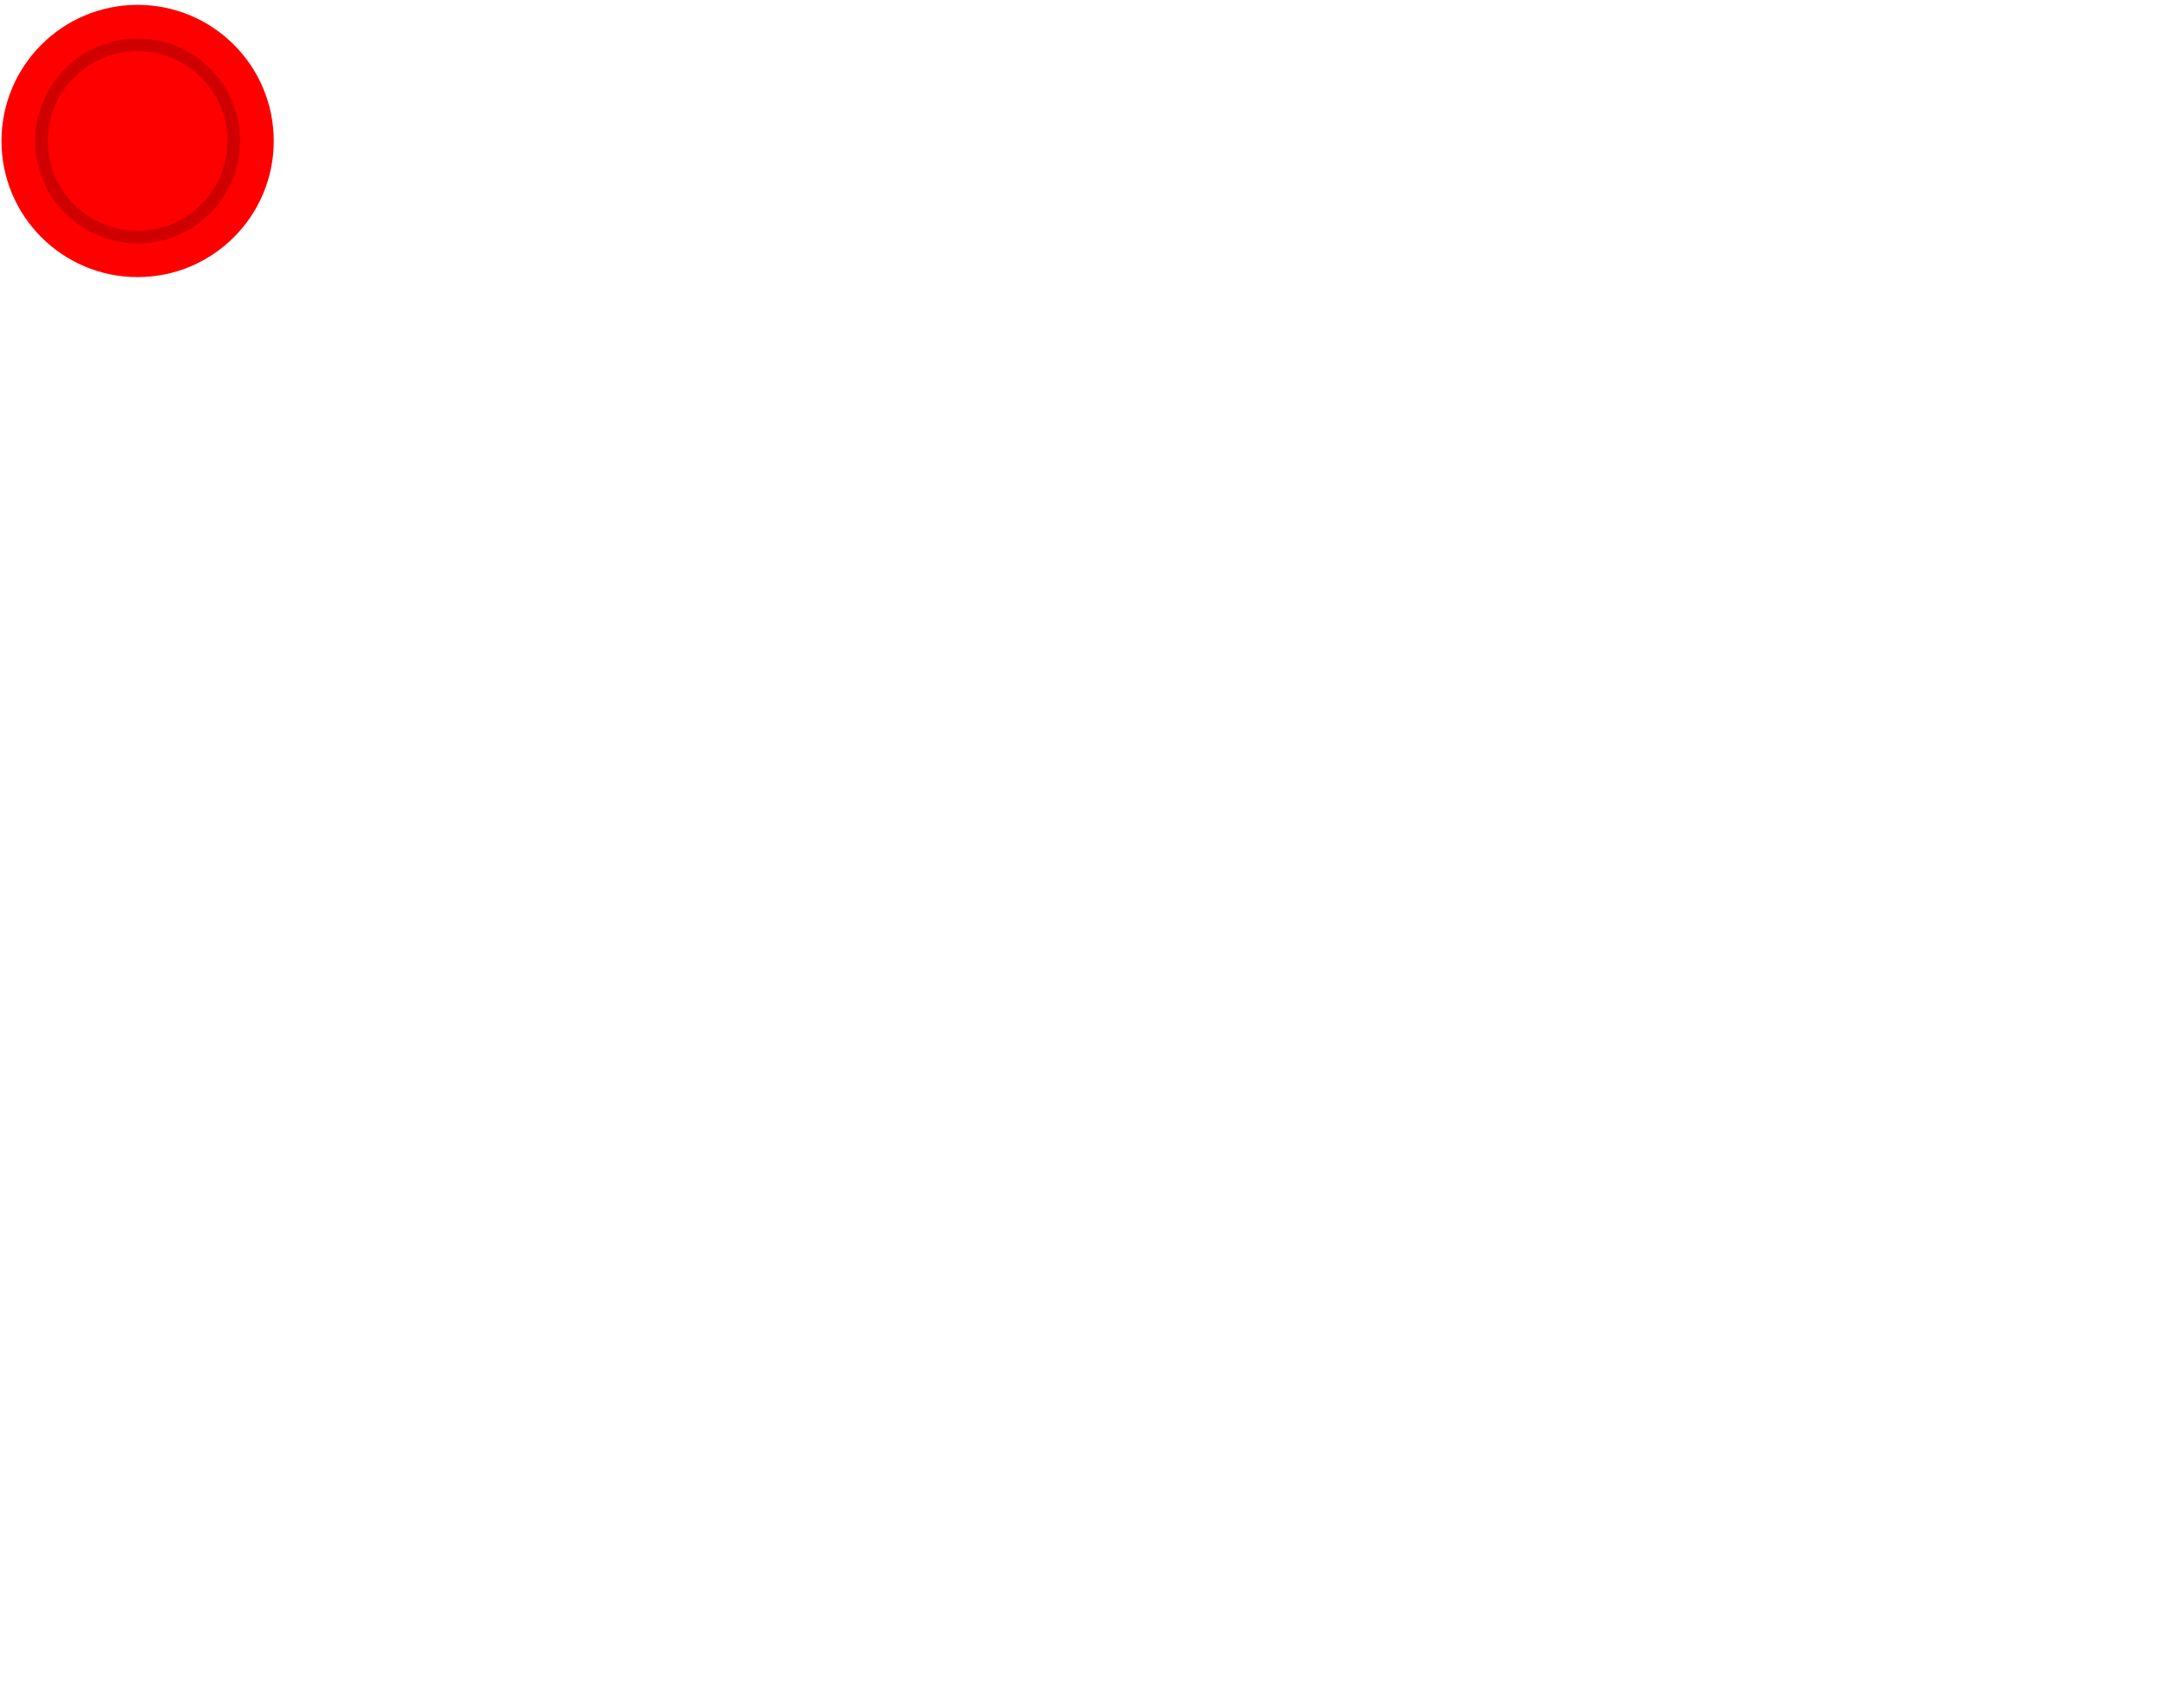
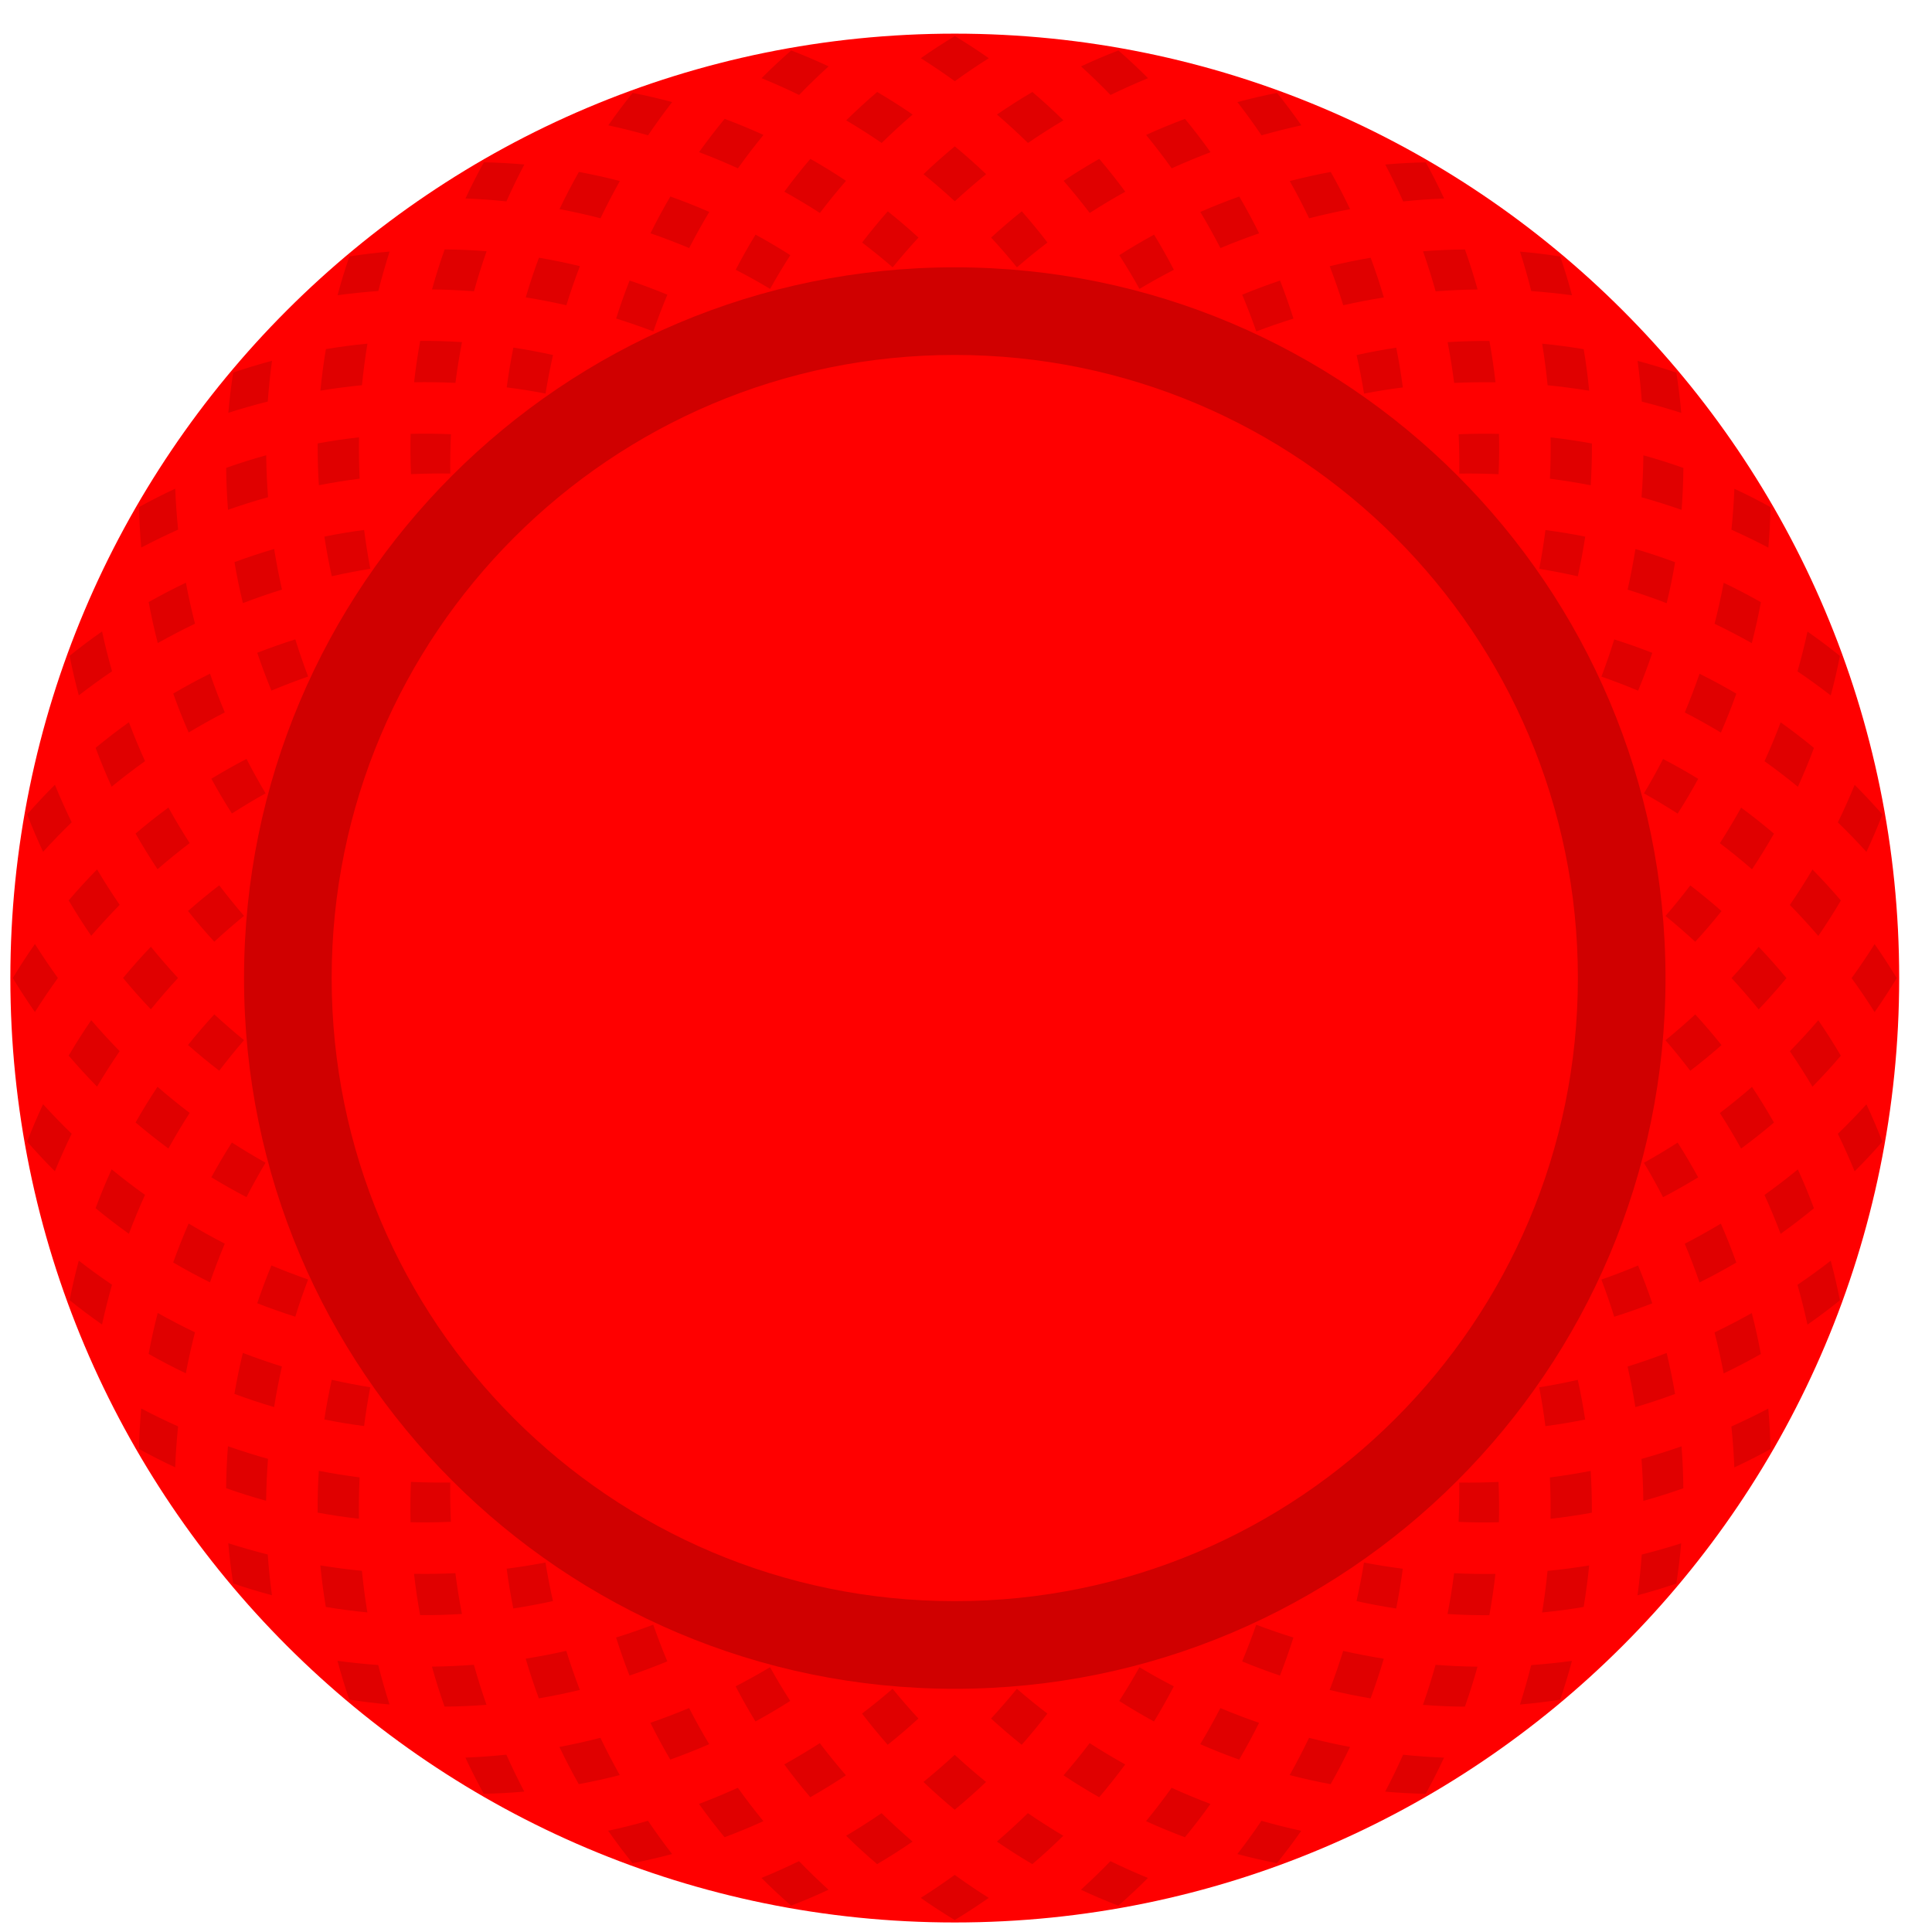
- <svg xmlns="http://www.w3.org/2000/svg" xml:space="preserve" viewBox="0 0 582 460" width="582px" height="460px" version="1.1" style="shape-rendering:geometricPrecision; fill-rule:evenodd; clip-rule:evenodd">
+ <svg xmlns="http://www.w3.org/2000/svg" xml:space="preserve" viewBox="0 0 75 75" width="75px" height="75px" version="1.1" style="shape-rendering:geometricPrecision; fill-rule:evenodd; clip-rule:evenodd">
  <defs>
    <style type="text/css">
+     .fil0 {fill:red}
    .fil1 {fill:#D00000}
-     .fil0 {fill:red}
+     .fil2 {fill:#E00000}
  </style>
  </defs>
  <g>
    <circle class="fil0" cx="37.064" cy="37.968" r="36.662" />
    <path class="fil1" d="M37.064 10.377c15.238,0 27.591,12.353 27.591,27.591 0,15.238 -12.353,27.591 -27.591,27.591 -15.238,0 -27.591,-12.353 -27.591,-27.591 0,-15.238 12.353,-27.591 27.591,-27.591zm0 3.402c-13.359,0 -24.189,10.83 -24.189,24.189 0,13.359 10.83,24.189 24.189,24.189 13.359,0 24.189,-10.83 24.189,-24.189 0,-13.359 -10.83,-24.189 -24.189,-24.189z" />
+     <path class="fil2" d="M44.233 64.722c-0.249,0.445 -0.511,0.881 -0.785,1.309 0.441,0.281 0.891,0.547 1.35,0.797 0.272,-0.446 0.528,-0.9 0.769,-1.364 -0.451,-0.233 -0.896,-0.481 -1.334,-0.742zm-1.933 2.947c-0.325,0.427 -0.663,0.843 -1.015,1.248 0.451,0.3 0.913,0.585 1.385,0.852 0.352,-0.413 0.688,-0.838 1.01,-1.274 -0.469,-0.261 -0.929,-0.536 -1.38,-0.826zm-2.637 0.064c0.346,-0.393 0.679,-0.797 0.997,-1.212 -0.404,-0.308 -0.799,-0.629 -1.185,-0.962 -0.323,0.395 -0.657,0.78 -1.003,1.154 0.386,0.354 0.783,0.693 1.191,1.02zm0.239 2.653c-0.389,0.381 -0.79,0.749 -1.203,1.104 0.447,0.308 0.906,0.6 1.376,0.876 0.414,-0.354 0.815,-0.721 1.203,-1.102 -0.468,-0.278 -0.927,-0.57 -1.376,-0.878zm-2.84 2.397c-0.43,0.311 -0.87,0.609 -1.319,0.893 0.428,0.301 0.868,0.587 1.319,0.859 0.451,-0.272 0.891,-0.558 1.32,-0.859 -0.45,-0.284 -0.89,-0.582 -1.32,-0.893zm-6.351 1.194c0.492,-0.189 0.976,-0.396 1.451,-0.618 -0.393,-0.358 -0.775,-0.728 -1.145,-1.11 -0.477,0.232 -0.963,0.45 -1.456,0.652 0.37,0.371 0.753,0.73 1.15,1.076zm3.339 -1.612c0.469,-0.276 0.928,-0.567 1.375,-0.875 -0.413,-0.355 -0.814,-0.723 -1.203,-1.104 -0.448,0.307 -0.907,0.6 -1.375,0.878 0.387,0.381 0.788,0.748 1.203,1.101zm3.012 -2.111c0.418,-0.345 0.824,-0.706 1.216,-1.079 -0.416,-0.338 -0.821,-0.689 -1.216,-1.053 -0.394,0.364 -0.799,0.715 -1.215,1.053 0.392,0.373 0.797,0.734 1.215,1.079zm-35.707 -30.968c0.285,-0.45 0.582,-0.89 0.893,-1.32 -0.311,-0.43 -0.608,-0.87 -0.892,-1.319 -0.301,0.428 -0.588,0.868 -0.86,1.319 0.272,0.451 0.559,0.891 0.859,1.32zm2.186 -2.957c0.356,-0.413 0.724,-0.814 1.105,-1.203 -0.307,-0.448 -0.6,-0.907 -0.878,-1.375 -0.381,0.387 -0.748,0.788 -1.102,1.203 0.276,0.469 0.568,0.928 0.875,1.375zm2.316 0.422c-0.374,0.392 -0.734,0.797 -1.08,1.215 0.346,0.418 0.706,0.824 1.08,1.216 0.338,-0.416 0.689,-0.821 1.053,-1.216 -0.364,-0.394 -0.715,-0.799 -1.053,-1.215zm-2.316 2.852c-0.307,0.447 -0.599,0.906 -0.875,1.376 0.353,0.414 0.721,0.815 1.101,1.203 0.278,-0.468 0.571,-0.927 0.879,-1.376 -0.381,-0.389 -0.75,-0.79 -1.105,-1.203zm-1.869 3.263c-0.222,0.475 -0.428,0.959 -0.618,1.451 0.346,0.397 0.705,0.781 1.076,1.151 0.202,-0.494 0.42,-0.979 0.652,-1.457 -0.382,-0.37 -0.752,-0.751 -1.11,-1.145zm4.443 -9.123c0.405,-0.351 0.821,-0.689 1.248,-1.014 -0.29,-0.452 -0.565,-0.912 -0.825,-1.38 -0.437,0.321 -0.862,0.658 -1.275,1.01 0.268,0.471 0.552,0.933 0.852,1.384zm2.887 -2.162c0.427,-0.274 0.863,-0.536 1.308,-0.784 -0.261,-0.438 -0.508,-0.884 -0.741,-1.336 -0.464,0.241 -0.919,0.498 -1.364,0.77 0.25,0.459 0.516,0.909 0.797,1.35zm-0.491 2.787c-0.416,0.319 -0.82,0.651 -1.212,0.997 0.326,0.408 0.666,0.806 1.02,1.192 0.374,-0.346 0.759,-0.68 1.154,-1.003 -0.333,-0.386 -0.654,-0.781 -0.962,-1.186zm40.255 28.703c-0.168,0.481 -0.35,0.956 -0.546,1.424 0.483,0.201 0.973,0.384 1.468,0.551 0.19,-0.486 0.364,-0.978 0.522,-1.477 -0.486,-0.151 -0.967,-0.317 -1.444,-0.498zm-1.391 3.236c-0.246,0.475 -0.507,0.943 -0.782,1.402 0.497,0.217 1.001,0.417 1.512,0.599 0.274,-0.467 0.531,-0.943 0.772,-1.428 -0.507,-0.175 -1.007,-0.366 -1.502,-0.573zm-1.893 3.095c-0.317,0.443 -0.648,0.875 -0.993,1.296 0.495,0.225 0.998,0.433 1.509,0.624 0.346,-0.42 0.677,-0.851 0.992,-1.293 -0.509,-0.193 -1.012,-0.402 -1.508,-0.627zm-2.375 2.848c-0.37,0.381 -0.751,0.751 -1.145,1.109 0.475,0.223 0.959,0.429 1.451,0.619 0.397,-0.347 0.781,-0.706 1.151,-1.076 -0.494,-0.202 -0.979,-0.42 -1.457,-0.652zm-36.992 -30.061c-0.301,0.451 -0.585,0.913 -0.852,1.385 0.412,0.352 0.838,0.688 1.274,1.01 0.261,-0.469 0.536,-0.929 0.826,-1.38 -0.428,-0.325 -0.844,-0.663 -1.248,-1.015zm-1.781 3.204c-0.226,0.495 -0.433,0.998 -0.624,1.509 0.42,0.346 0.851,0.677 1.293,0.993 0.193,-0.51 0.401,-1.013 0.627,-1.509 -0.443,-0.317 -0.875,-0.648 -1.296,-0.993zm-1.276 3.545c-0.136,0.506 -0.255,1.018 -0.356,1.535 0.41,0.33 0.83,0.645 1.259,0.945 0.113,-0.519 0.242,-1.035 0.387,-1.545 -0.439,-0.297 -0.869,-0.609 -1.29,-0.935zm5.261 -9.561c-0.354,0.385 -0.694,0.782 -1.02,1.19 0.392,0.346 0.796,0.679 1.212,0.998 0.308,-0.404 0.629,-0.8 0.962,-1.186 -0.395,-0.323 -0.78,-0.657 -1.154,-1.002zm44.63 21.281c-0.081,0.502 -0.178,1.002 -0.289,1.497 0.51,0.113 1.023,0.208 1.54,0.287 0.102,-0.512 0.188,-1.026 0.256,-1.544 -0.504,-0.065 -1.006,-0.145 -1.507,-0.24zm-0.807 3.429c-0.159,0.512 -0.334,1.018 -0.526,1.517 0.526,0.128 1.057,0.237 1.591,0.327 0.188,-0.507 0.359,-1.021 0.511,-1.54 -0.528,-0.084 -1.054,-0.186 -1.576,-0.304zm-1.325 3.376c-0.235,0.49 -0.486,0.972 -0.752,1.446 0.525,0.136 1.055,0.254 1.59,0.352 0.269,-0.473 0.52,-0.954 0.753,-1.444 -0.534,-0.101 -1.065,-0.219 -1.591,-0.354zm-1.848 3.22c-0.297,0.44 -0.609,0.87 -0.935,1.291 0.506,0.136 1.018,0.254 1.535,0.356 0.33,-0.41 0.645,-0.83 0.945,-1.259 -0.519,-0.113 -1.035,-0.242 -1.545,-0.388zm-41.646 -23.186c-0.217,0.497 -0.417,1.001 -0.6,1.512 0.468,0.274 0.944,0.532 1.429,0.772 0.175,-0.507 0.366,-1.007 0.573,-1.502 -0.476,-0.246 -0.943,-0.507 -1.402,-0.782zm-1.2 3.472c-0.137,0.525 -0.254,1.055 -0.353,1.59 0.473,0.269 0.955,0.52 1.444,0.753 0.101,-0.534 0.219,-1.065 0.355,-1.591 -0.49,-0.235 -0.973,-0.486 -1.446,-0.752zm-0.642 3.708c-0.046,0.522 -0.075,1.046 -0.085,1.572 0.461,0.255 0.929,0.492 1.404,0.713 0.021,-0.531 0.059,-1.061 0.114,-1.589 -0.485,-0.216 -0.962,-0.448 -1.433,-0.696zm3.52 -10.325c-0.281,0.441 -0.547,0.891 -0.797,1.35 0.446,0.272 0.9,0.528 1.364,0.77 0.233,-0.452 0.48,-0.897 0.741,-1.335 -0.444,-0.249 -0.881,-0.511 -1.308,-0.785zm47.646 13.201c0.007,0.51 -0.001,1.018 -0.025,1.526 0.522,0.023 1.044,0.028 1.566,0.015 0.012,-0.521 0.007,-1.044 -0.016,-1.566 -0.507,0.024 -1.016,0.032 -1.525,0.025zm-0.199 3.519c-0.068,0.531 -0.153,1.059 -0.255,1.584 0.54,0.034 1.082,0.049 1.623,0.046 0.098,-0.532 0.177,-1.067 0.236,-1.604 -0.534,0.008 -1.07,0 -1.604,-0.026zm-0.72 3.556c-0.146,0.523 -0.309,1.042 -0.489,1.555 0.541,0.042 1.084,0.066 1.627,0.07 0.183,-0.512 0.346,-1.03 0.491,-1.553 -0.544,-0.006 -1.087,-0.03 -1.629,-0.072zm-1.259 3.49c-0.216,0.484 -0.449,0.962 -0.696,1.433 0.521,0.046 1.046,0.074 1.572,0.085 0.255,-0.461 0.492,-0.93 0.713,-1.404 -0.531,-0.022 -1.061,-0.059 -1.589,-0.114zm-45.041 -15.598c-0.128,0.526 -0.237,1.057 -0.328,1.591 0.508,0.188 1.022,0.359 1.541,0.512 0.084,-0.529 0.186,-1.055 0.303,-1.577 -0.511,-0.159 -1.017,-0.334 -1.516,-0.526zm-0.579 3.623c-0.043,0.541 -0.066,1.084 -0.071,1.628 0.513,0.182 1.031,0.345 1.553,0.49 0.007,-0.544 0.031,-1.087 0.073,-1.629 -0.523,-0.146 -1.042,-0.309 -1.555,-0.489zm0.013 3.765c0.045,0.521 0.108,1.042 0.189,1.561 0.498,0.171 1,0.323 1.506,0.458 -0.072,-0.526 -0.126,-1.054 -0.164,-1.582 -0.514,-0.129 -1.025,-0.275 -1.531,-0.437zm1.674 -10.784c-0.2,0.483 -0.383,0.973 -0.55,1.468 0.486,0.19 0.978,0.364 1.476,0.522 0.151,-0.486 0.318,-0.967 0.499,-1.444 -0.481,-0.168 -0.956,-0.35 -1.425,-0.546zm49.216 4.732c0.096,0.5 0.176,1.003 0.24,1.507 0.518,-0.068 1.032,-0.154 1.544,-0.257 -0.079,-0.516 -0.174,-1.03 -0.287,-1.54 -0.495,0.112 -0.994,0.208 -1.497,0.29zm0.414 3.498c0.026,0.535 0.034,1.07 0.025,1.605 0.537,-0.06 1.073,-0.139 1.604,-0.236 0.004,-0.542 -0.011,-1.083 -0.045,-1.623 -0.525,0.101 -1.053,0.186 -1.584,0.254zm-0.091 3.628c-0.053,0.54 -0.123,1.079 -0.211,1.614 0.539,-0.052 1.077,-0.122 1.613,-0.213 0.09,-0.535 0.161,-1.073 0.213,-1.612 -0.536,0.087 -1.075,0.158 -1.615,0.211zm-0.634 3.657c-0.129,0.514 -0.275,1.025 -0.437,1.531 0.521,-0.045 1.042,-0.108 1.561,-0.189 0.171,-0.498 0.323,-1 0.458,-1.506 -0.526,0.072 -1.054,0.126 -1.582,0.164zm-47.065 -7.542c-0.035,0.54 -0.05,1.082 -0.046,1.623 0.532,0.098 1.067,0.177 1.604,0.237 -0.009,-0.535 0,-1.07 0.025,-1.605 -0.531,-0.068 -1.059,-0.153 -1.583,-0.255zm0.059 3.671c0.052,0.539 0.123,1.077 0.213,1.613 0.536,0.09 1.074,0.161 1.613,0.213 -0.088,-0.536 -0.158,-1.075 -0.211,-1.615 -0.54,-0.053 -1.079,-0.123 -1.615,-0.211zm0.666 3.704c0.135,0.506 0.288,1.009 0.458,1.507 0.52,0.081 1.041,0.144 1.561,0.189 -0.161,-0.507 -0.307,-1.017 -0.436,-1.532 -0.528,-0.037 -1.056,-0.092 -1.583,-0.164zm-0.224 -10.908c-0.113,0.51 -0.209,1.023 -0.287,1.54 0.511,0.102 1.026,0.188 1.544,0.256 0.064,-0.504 0.144,-1.006 0.24,-1.507 -0.503,-0.081 -1.002,-0.178 -1.497,-0.289zm49.288 -3.891c0.181,0.476 0.348,0.958 0.499,1.443 0.498,-0.157 0.991,-0.331 1.477,-0.521 -0.167,-0.495 -0.35,-0.985 -0.551,-1.468 -0.468,0.196 -0.943,0.378 -1.425,0.546zm1.017 3.376c0.118,0.522 0.219,1.048 0.303,1.576 0.519,-0.152 1.033,-0.323 1.541,-0.512 -0.091,-0.534 -0.2,-1.064 -0.327,-1.59 -0.5,0.191 -1.006,0.367 -1.517,0.526zm0.54 3.586c0.041,0.542 0.066,1.085 0.072,1.629 0.523,-0.145 1.041,-0.308 1.553,-0.49 -0.004,-0.544 -0.028,-1.087 -0.07,-1.628 -0.513,0.18 -1.032,0.343 -1.555,0.489zm0.01 3.713c-0.037,0.528 -0.092,1.056 -0.164,1.582 0.506,-0.135 1.009,-0.287 1.507,-0.457 0.081,-0.52 0.144,-1.041 0.189,-1.562 -0.507,0.162 -1.017,0.308 -1.532,0.437zm-47.659 0.747c0.059,0.537 0.138,1.073 0.236,1.604 0.541,0.004 1.083,-0.011 1.623,-0.045 -0.102,-0.525 -0.186,-1.053 -0.254,-1.584 -0.535,0.026 -1.071,0.034 -1.605,0.025zm0.695 3.603c0.145,0.523 0.308,1.041 0.49,1.553 0.544,-0.004 1.087,-0.028 1.628,-0.07 -0.18,-0.513 -0.343,-1.032 -0.489,-1.555 -0.542,0.041 -1.085,0.066 -1.629,0.072zm1.299 3.532c0.22,0.475 0.458,0.943 0.712,1.404 0.527,-0.01 1.052,-0.038 1.573,-0.085 -0.247,-0.47 -0.479,-0.949 -0.696,-1.433 -0.528,0.055 -1.058,0.093 -1.589,0.114zm-2.114 -10.704c-0.023,0.522 -0.028,1.044 -0.015,1.566 0.521,0.012 1.044,0.007 1.566,-0.016 -0.024,-0.507 -0.033,-1.016 -0.025,-1.525 -0.51,0.007 -1.019,-0.001 -1.526,-0.025zm47.864 -12.387c0.262,0.438 0.509,0.884 0.742,1.336 0.464,-0.242 0.918,-0.499 1.364,-0.77 -0.25,-0.459 -0.516,-0.909 -0.797,-1.35 -0.427,0.274 -0.864,0.536 -1.309,0.784zm1.584 3.143c0.208,0.494 0.399,0.995 0.574,1.502 0.485,-0.24 0.961,-0.498 1.428,-0.772 -0.182,-0.511 -0.382,-1.015 -0.599,-1.512 -0.459,0.275 -0.926,0.536 -1.403,0.782zm1.157 3.442c0.135,0.526 0.253,1.057 0.354,1.592 0.489,-0.234 0.971,-0.485 1.444,-0.753 -0.098,-0.535 -0.216,-1.066 -0.352,-1.591 -0.474,0.266 -0.956,0.517 -1.446,0.752zm0.654 3.652c0.055,0.527 0.093,1.058 0.114,1.589 0.475,-0.22 0.943,-0.458 1.404,-0.712 -0.01,-0.527 -0.038,-1.052 -0.085,-1.573 -0.471,0.247 -0.949,0.479 -1.433,0.696zm-46.805 9.013c0.152,0.519 0.323,1.033 0.511,1.541 0.534,-0.091 1.065,-0.2 1.591,-0.327 -0.191,-0.5 -0.367,-1.006 -0.526,-1.517 -0.522,0.118 -1.048,0.219 -1.576,0.303zm1.309 3.427c0.234,0.489 0.484,0.971 0.752,1.444 0.536,-0.098 1.067,-0.216 1.592,-0.352 -0.267,-0.474 -0.517,-0.956 -0.752,-1.446 -0.526,0.135 -1.057,0.253 -1.592,0.354zm1.893 3.254c0.299,0.429 0.615,0.849 0.945,1.259 0.517,-0.101 1.03,-0.22 1.536,-0.356 -0.326,-0.421 -0.637,-0.852 -0.935,-1.291 -0.51,0.145 -1.026,0.275 -1.546,0.388zm-3.94 -10.174c0.068,0.518 0.154,1.032 0.257,1.544 0.516,-0.078 1.029,-0.174 1.54,-0.287 -0.112,-0.495 -0.209,-0.994 -0.29,-1.497 -0.5,0.096 -1.003,0.176 -1.507,0.24zm44.985 -20.514c0.334,0.385 0.654,0.781 0.962,1.186 0.416,-0.319 0.82,-0.652 1.213,-0.997 -0.327,-0.409 -0.667,-0.806 -1.02,-1.192 -0.374,0.346 -0.759,0.68 -1.155,1.003zm2.111 2.825c0.29,0.451 0.565,0.911 0.825,1.38 0.436,-0.322 0.862,-0.658 1.275,-1.01 -0.268,-0.472 -0.552,-0.933 -0.852,-1.385 -0.405,0.351 -0.821,0.69 -1.248,1.015zm1.732 3.182c0.225,0.496 0.434,0.999 0.627,1.509 0.441,-0.316 0.873,-0.647 1.293,-0.993 -0.191,-0.511 -0.398,-1.014 -0.624,-1.509 -0.421,0.345 -0.853,0.676 -1.296,0.993zm1.281 3.488c0.145,0.51 0.275,1.026 0.388,1.546 0.429,-0.3 0.849,-0.615 1.259,-0.945 -0.101,-0.518 -0.22,-1.03 -0.356,-1.537 -0.421,0.326 -0.852,0.638 -1.291,0.936zm-44.53 17.002c0.24,0.485 0.498,0.961 0.772,1.428 0.511,-0.182 1.015,-0.382 1.511,-0.599 -0.275,-0.459 -0.536,-0.926 -0.781,-1.402 -0.495,0.207 -0.996,0.398 -1.502,0.573zm1.886 3.149c0.315,0.441 0.646,0.873 0.993,1.293 0.511,-0.191 1.014,-0.398 1.508,-0.624 -0.345,-0.421 -0.676,-0.853 -0.992,-1.296 -0.496,0.225 -0.999,0.434 -1.509,0.627zm-3.218 -6.46c0.157,0.499 0.331,0.991 0.521,1.477 0.495,-0.167 0.985,-0.35 1.468,-0.551 -0.196,-0.468 -0.378,-0.943 -0.546,-1.425 -0.477,0.181 -0.958,0.348 -1.443,0.499zm40.739 -28.011c0.395,0.323 0.78,0.657 1.154,1.002 0.354,-0.385 0.693,-0.782 1.02,-1.191 -0.393,-0.345 -0.797,-0.678 -1.212,-0.997 -0.308,0.405 -0.629,0.8 -0.962,1.186zm2.563 2.412c0.364,0.395 0.715,0.8 1.053,1.216 0.373,-0.392 0.734,-0.798 1.079,-1.216 -0.345,-0.417 -0.706,-0.823 -1.079,-1.215 -0.338,0.416 -0.689,0.821 -1.053,1.215zm2.264 2.84c0.307,0.449 0.6,0.908 0.878,1.376 0.38,-0.387 0.748,-0.788 1.101,-1.203 -0.276,-0.469 -0.567,-0.928 -0.875,-1.376 -0.355,0.413 -0.723,0.814 -1.104,1.203zm1.863 3.205c0.232,0.478 0.45,0.964 0.652,1.457 0.371,-0.37 0.73,-0.754 1.076,-1.15 -0.19,-0.493 -0.396,-0.976 -0.619,-1.451 -0.357,0.393 -0.727,0.775 -1.109,1.144zm-40.9 24.48c0.321,0.436 0.658,0.862 1.01,1.275 0.471,-0.268 0.933,-0.552 1.384,-0.852 -0.351,-0.405 -0.689,-0.821 -1.014,-1.248 -0.452,0.29 -0.912,0.565 -1.38,0.825zm-1.888 -3.031c0.241,0.464 0.498,0.918 0.77,1.364 0.459,-0.25 0.909,-0.516 1.35,-0.797 -0.274,-0.427 -0.536,-0.864 -0.784,-1.309 -0.439,0.262 -0.884,0.509 -1.336,0.742zm35.261 -34.664c0.445,0.249 0.881,0.511 1.309,0.785 0.281,-0.441 0.547,-0.891 0.797,-1.35 -0.446,-0.272 -0.901,-0.529 -1.364,-0.77 -0.233,0.452 -0.481,0.897 -0.742,1.335zm2.947 1.933c0.427,0.325 0.843,0.663 1.248,1.015 0.3,-0.451 0.584,-0.913 0.852,-1.385 -0.413,-0.352 -0.838,-0.689 -1.274,-1.01 -0.261,0.468 -0.536,0.928 -0.826,1.38zm2.717 2.398c0.381,0.389 0.749,0.79 1.104,1.203 0.308,-0.448 0.6,-0.906 0.876,-1.376 -0.354,-0.415 -0.721,-0.816 -1.102,-1.203 -0.278,0.468 -0.57,0.927 -0.878,1.376zm2.397 2.84c0.311,0.43 0.609,0.869 0.893,1.319 0.301,-0.428 0.587,-0.868 0.859,-1.319 -0.272,-0.451 -0.558,-0.891 -0.859,-1.32 -0.284,0.45 -0.582,0.89 -0.893,1.32zm-38.415 28.551c0.319,0.415 0.651,0.819 0.997,1.212 0.408,-0.327 0.806,-0.667 1.192,-1.02 -0.346,-0.374 -0.68,-0.759 -1.003,-1.155 -0.386,0.334 -0.781,0.655 -1.186,0.963zm28.703 -40.255c0.481,0.167 0.956,0.35 1.424,0.546 0.201,-0.484 0.384,-0.973 0.551,-1.468 -0.486,-0.19 -0.978,-0.365 -1.477,-0.522 -0.151,0.486 -0.317,0.967 -0.498,1.444zm3.236 1.391c0.475,0.246 0.943,0.506 1.402,0.782 0.217,-0.497 0.417,-1.001 0.599,-1.512 -0.467,-0.274 -0.943,-0.532 -1.428,-0.772 -0.175,0.506 -0.366,1.007 -0.573,1.502zm3.095 1.893c0.443,0.317 0.875,0.648 1.296,0.993 0.225,-0.495 0.433,-0.998 0.624,-1.509 -0.42,-0.346 -0.851,-0.678 -1.293,-0.993 -0.193,0.51 -0.402,1.013 -0.627,1.509zm2.848 2.375c0.381,0.369 0.751,0.751 1.109,1.145 0.222,-0.475 0.429,-0.959 0.619,-1.451 -0.347,-0.397 -0.706,-0.781 -1.076,-1.151 -0.202,0.493 -0.42,0.979 -0.652,1.457zm-11.592 -9.843c0.502,0.082 1.002,0.178 1.497,0.29 0.113,-0.51 0.208,-1.024 0.287,-1.54 -0.512,-0.103 -1.027,-0.188 -1.544,-0.256 -0.065,0.503 -0.145,1.006 -0.24,1.506zm3.429 0.808c0.512,0.159 1.018,0.334 1.517,0.526 0.128,-0.526 0.237,-1.057 0.327,-1.591 -0.507,-0.189 -1.021,-0.359 -1.54,-0.512 -0.085,0.529 -0.186,1.054 -0.304,1.577zm3.376 1.325c0.49,0.235 0.972,0.486 1.446,0.752 0.136,-0.525 0.254,-1.056 0.352,-1.59 -0.473,-0.269 -0.954,-0.52 -1.444,-0.753 -0.101,0.534 -0.219,1.065 -0.354,1.591zm3.22 1.848c0.439,0.297 0.87,0.609 1.291,0.934 0.136,-0.505 0.254,-1.017 0.356,-1.534 -0.41,-0.33 -0.83,-0.646 -1.259,-0.945 -0.113,0.519 -0.242,1.034 -0.388,1.545zm-13.13 -7.678c0.51,-0.008 1.018,0.001 1.526,0.025 0.023,-0.522 0.028,-1.044 0.015,-1.566 -0.522,-0.013 -1.044,-0.008 -1.566,0.015 0.024,0.508 0.032,1.016 0.025,1.526zm3.519 0.199c0.531,0.068 1.059,0.153 1.584,0.254 0.034,-0.54 0.049,-1.081 0.046,-1.622 -0.532,-0.098 -1.067,-0.177 -1.604,-0.237 0.008,0.535 0,1.07 -0.026,1.605zm3.556 0.72c0.523,0.146 1.042,0.309 1.555,0.489 0.042,-0.541 0.066,-1.084 0.07,-1.628 -0.512,-0.182 -1.03,-0.345 -1.553,-0.49 -0.006,0.544 -0.03,1.087 -0.072,1.629zm3.49 1.259c0.484,0.216 0.962,0.448 1.433,0.696 0.046,-0.522 0.074,-1.046 0.085,-1.572 -0.461,-0.255 -0.93,-0.493 -1.404,-0.713 -0.022,0.531 -0.059,1.061 -0.114,1.589zm-14.262 -5.283c0.5,-0.096 1.003,-0.176 1.506,-0.24 -0.068,-0.518 -0.153,-1.033 -0.256,-1.544 -0.516,0.078 -1.03,0.174 -1.54,0.287 0.112,0.495 0.208,0.994 0.29,1.497zm3.498 -0.415c0.535,-0.025 1.07,-0.033 1.605,-0.024 -0.06,-0.538 -0.139,-1.073 -0.236,-1.605 -0.542,-0.003 -1.083,0.012 -1.623,0.046 0.101,0.525 0.186,1.053 0.254,1.583zm3.628 0.091c0.54,0.053 1.079,0.124 1.614,0.212 -0.052,-0.539 -0.122,-1.077 -0.213,-1.613 -0.535,-0.09 -1.073,-0.161 -1.612,-0.213 0.087,0.536 0.158,1.074 0.211,1.614zm3.657 0.635c0.514,0.129 1.025,0.275 1.531,0.437 -0.045,-0.521 -0.108,-1.042 -0.189,-1.561 -0.498,-0.171 -1,-0.324 -1.506,-0.458 0.071,0.526 0.126,1.054 0.164,1.582zm-14.966 -2.725c0.476,-0.181 0.957,-0.347 1.443,-0.498 -0.157,-0.499 -0.331,-0.991 -0.521,-1.477 -0.496,0.167 -0.985,0.35 -1.468,0.55 0.196,0.469 0.378,0.944 0.546,1.425zm3.376 -1.016c0.522,-0.118 1.048,-0.219 1.576,-0.303 -0.152,-0.519 -0.323,-1.033 -0.512,-1.541 -0.534,0.09 -1.064,0.2 -1.59,0.327 0.191,0.5 0.367,1.006 0.526,1.517zm3.586 -0.54c0.542,-0.042 1.085,-0.066 1.629,-0.072 -0.145,-0.523 -0.308,-1.041 -0.491,-1.554 -0.543,0.005 -1.087,0.028 -1.627,0.071 0.18,0.513 0.343,1.031 0.489,1.555zm3.713 -0.011c0.528,0.038 1.056,0.093 1.582,0.164 -0.135,-0.505 -0.287,-1.008 -0.458,-1.506 -0.519,-0.081 -1.04,-0.145 -1.561,-0.189 0.162,0.506 0.308,1.017 0.437,1.531zm-15.209 -0.085c0.438,-0.261 0.883,-0.508 1.335,-0.741 -0.241,-0.464 -0.498,-0.919 -0.769,-1.364 -0.459,0.25 -0.909,0.516 -1.35,0.797 0.274,0.427 0.535,0.863 0.784,1.308zm3.142 -1.584c0.495,-0.207 0.996,-0.398 1.502,-0.573 -0.24,-0.485 -0.497,-0.961 -0.771,-1.428 -0.511,0.181 -1.015,0.381 -1.512,0.599 0.275,0.459 0.536,0.926 0.781,1.402zm3.443 -1.156c0.526,-0.135 1.057,-0.253 1.591,-0.354 -0.233,-0.489 -0.484,-0.971 -0.752,-1.445 -0.535,0.099 -1.066,0.217 -1.591,0.353 0.266,0.474 0.517,0.956 0.752,1.446zm3.652 -0.654c0.527,-0.055 1.058,-0.093 1.589,-0.114 -0.22,-0.475 -0.458,-0.943 -0.712,-1.404 -0.527,0.01 -1.052,0.038 -1.573,0.085 0.247,0.47 0.479,0.948 0.696,1.433zm-14.995 2.558c0.386,-0.334 0.782,-0.655 1.186,-0.963 -0.318,-0.415 -0.651,-0.82 -0.997,-1.212 -0.408,0.326 -0.805,0.666 -1.191,1.02 0.346,0.374 0.68,0.759 1.002,1.155zm2.826 -2.111c0.451,-0.29 0.911,-0.565 1.38,-0.825 -0.322,-0.437 -0.658,-0.862 -1.01,-1.275 -0.472,0.268 -0.933,0.552 -1.385,0.852 0.351,0.405 0.69,0.821 1.015,1.248zm3.182 -1.733c0.496,-0.224 0.999,-0.433 1.508,-0.626 -0.315,-0.442 -0.646,-0.873 -0.992,-1.293 -0.511,0.19 -1.014,0.398 -1.509,0.623 0.345,0.422 0.676,0.854 0.993,1.296zm3.487 -1.28c0.511,-0.146 1.027,-0.275 1.547,-0.388 -0.3,-0.43 -0.615,-0.849 -0.945,-1.26 -0.518,0.102 -1.03,0.221 -1.537,0.357 0.326,0.421 0.638,0.851 0.935,1.291zm-14.319 5.123c0.323,-0.395 0.657,-0.78 1.002,-1.154 -0.385,-0.354 -0.783,-0.694 -1.191,-1.02 -0.346,0.392 -0.678,0.797 -0.997,1.212 0.405,0.308 0.8,0.629 1.186,0.962zm2.412 -2.563c0.395,-0.364 0.8,-0.715 1.216,-1.053 -0.392,-0.374 -0.798,-0.734 -1.216,-1.08 -0.418,0.346 -0.823,0.706 -1.215,1.08 0.416,0.338 0.821,0.689 1.215,1.053zm2.84 -2.264c0.449,-0.307 0.908,-0.6 1.376,-0.878 -0.387,-0.381 -0.788,-0.748 -1.203,-1.101 -0.47,0.275 -0.928,0.567 -1.376,0.875 0.413,0.355 0.814,0.723 1.203,1.104zm3.205 -1.863c0.478,-0.232 0.964,-0.45 1.457,-0.652 -0.37,-0.371 -0.754,-0.73 -1.15,-1.076 -0.493,0.189 -0.977,0.396 -1.452,0.618 0.394,0.358 0.776,0.728 1.145,1.11zm-13.215 7.527c0.249,-0.445 0.511,-0.881 0.785,-1.309 -0.441,-0.281 -0.891,-0.547 -1.35,-0.797 -0.272,0.446 -0.529,0.9 -0.77,1.364 0.452,0.233 0.897,0.48 1.335,0.742zm1.933 -2.947c0.325,-0.427 0.663,-0.844 1.014,-1.248 -0.45,-0.3 -0.912,-0.585 -1.384,-0.852 -0.352,0.412 -0.689,0.838 -1.01,1.274 0.468,0.261 0.928,0.536 1.38,0.826zm2.398 -2.717c0.389,-0.381 0.79,-0.75 1.203,-1.104 -0.448,-0.308 -0.907,-0.6 -1.376,-0.876 -0.415,0.354 -0.816,0.721 -1.203,1.102 0.468,0.277 0.927,0.57 1.376,0.878zm2.84 -2.397c0.429,-0.312 0.869,-0.609 1.319,-0.893 -0.428,-0.301 -0.868,-0.588 -1.319,-0.86 -0.451,0.272 -0.891,0.559 -1.32,0.859 0.45,0.285 0.89,0.582 1.32,0.894zm-11.704 9.712c0.167,-0.481 0.35,-0.956 0.546,-1.425 -0.484,-0.2 -0.973,-0.383 -1.468,-0.55 -0.19,0.486 -0.365,0.978 -0.522,1.476 0.486,0.152 0.967,0.318 1.444,0.499zm1.391 -3.236c0.246,-0.476 0.506,-0.943 0.781,-1.402 -0.496,-0.217 -1,-0.417 -1.511,-0.599 -0.274,0.467 -0.532,0.943 -0.772,1.428 0.506,0.175 1.007,0.366 1.502,0.573zm1.893 -3.095c0.317,-0.443 0.648,-0.875 0.993,-1.296 -0.495,-0.226 -0.998,-0.433 -1.509,-0.624 -0.346,0.42 -0.678,0.851 -0.993,1.293 0.51,0.193 1.013,0.401 1.509,0.627zm2.375 -2.848c0.369,-0.382 0.751,-0.752 1.145,-1.109 -0.475,-0.223 -0.959,-0.429 -1.451,-0.619 -0.397,0.346 -0.781,0.705 -1.151,1.076 0.493,0.202 0.979,0.42 1.457,0.652zm-9.843 11.592c0.082,-0.503 0.178,-1.002 0.29,-1.497 -0.51,-0.113 -1.024,-0.209 -1.54,-0.287 -0.103,0.512 -0.189,1.026 -0.257,1.544 0.504,0.064 1.007,0.144 1.507,0.24zm0.808 -3.429c0.159,-0.512 0.334,-1.018 0.526,-1.517 -0.526,-0.128 -1.057,-0.237 -1.591,-0.328 -0.189,0.508 -0.359,1.022 -0.512,1.541 0.529,0.084 1.054,0.186 1.577,0.304zm1.325 -3.376c0.235,-0.49 0.486,-0.972 0.752,-1.446 -0.525,-0.136 -1.056,-0.254 -1.591,-0.353 -0.268,0.474 -0.519,0.955 -0.752,1.444 0.534,0.101 1.065,0.219 1.591,0.355zm1.848 -3.221c0.297,-0.439 0.609,-0.869 0.934,-1.29 -0.505,-0.136 -1.017,-0.255 -1.534,-0.356 -0.331,0.41 -0.646,0.83 -0.945,1.259 0.519,0.113 1.034,0.242 1.545,0.387zm-7.679 13.131c-0.007,-0.51 0.002,-1.019 0.026,-1.526 -0.522,-0.023 -1.045,-0.028 -1.566,-0.015 -0.013,0.521 -0.008,1.044 0.015,1.566 0.508,-0.024 1.016,-0.033 1.525,-0.025zm0.2 -3.52c0.068,-0.531 0.153,-1.059 0.254,-1.583 -0.54,-0.035 -1.081,-0.05 -1.623,-0.046 -0.097,0.532 -0.176,1.067 -0.236,1.604 0.535,-0.009 1.07,0 1.605,0.025zm0.72 -3.555c0.146,-0.523 0.309,-1.042 0.489,-1.555 -0.541,-0.043 -1.084,-0.066 -1.628,-0.071 -0.182,0.513 -0.345,1.031 -0.49,1.553 0.544,0.007 1.087,0.031 1.629,0.073zm1.259 -3.49c0.216,-0.485 0.448,-0.962 0.696,-1.433 -0.522,-0.046 -1.046,-0.075 -1.572,-0.085 -0.255,0.461 -0.493,0.93 -0.713,1.404 0.531,0.021 1.061,0.059 1.589,0.114zm-5.283 14.262c-0.096,-0.5 -0.176,-1.003 -0.24,-1.507 -0.518,0.068 -1.033,0.154 -1.544,0.257 0.078,0.516 0.174,1.029 0.287,1.54 0.495,-0.112 0.994,-0.209 1.497,-0.29zm-0.415 -3.498c-0.025,-0.535 -0.033,-1.071 -0.024,-1.605 -0.538,0.059 -1.073,0.138 -1.605,0.236 -0.003,0.541 0.012,1.083 0.046,1.623 0.525,-0.101 1.053,-0.186 1.583,-0.254zm0.091 -3.628c0.053,-0.54 0.124,-1.079 0.212,-1.614 -0.539,0.051 -1.077,0.122 -1.613,0.212 -0.09,0.536 -0.161,1.074 -0.213,1.613 0.536,-0.088 1.074,-0.158 1.614,-0.211zm0.635 -3.657c0.129,-0.514 0.275,-1.025 0.437,-1.531 -0.521,0.044 -1.042,0.107 -1.561,0.189 -0.171,0.498 -0.324,1 -0.459,1.506 0.527,-0.072 1.055,-0.126 1.583,-0.164zm-2.725 14.966c-0.181,-0.477 -0.347,-0.958 -0.498,-1.443 -0.499,0.157 -0.991,0.331 -1.477,0.521 0.167,0.495 0.35,0.985 0.55,1.468 0.469,-0.196 0.944,-0.378 1.425,-0.546zm-1.016 -3.376c-0.118,-0.522 -0.219,-1.048 -0.303,-1.576 -0.519,0.152 -1.033,0.323 -1.541,0.511 0.09,0.534 0.199,1.065 0.327,1.591 0.5,-0.191 1.006,-0.367 1.517,-0.526zm-0.54 -3.586c-0.042,-0.542 -0.066,-1.085 -0.072,-1.629 -0.523,0.145 -1.041,0.308 -1.554,0.49 0.004,0.544 0.028,1.087 0.071,1.628 0.513,-0.18 1.031,-0.343 1.555,-0.489zm-0.011 -3.713c0.038,-0.528 0.093,-1.056 0.164,-1.582 -0.505,0.134 -1.008,0.287 -1.506,0.457 -0.081,0.52 -0.145,1.041 -0.189,1.562 0.506,-0.162 1.017,-0.308 1.531,-0.437zm-1.669 12.066c-0.207,-0.494 -0.399,-0.996 -0.573,-1.502 -0.485,0.24 -0.961,0.498 -1.428,0.772 0.181,0.511 0.381,1.015 0.599,1.511 0.458,-0.275 0.926,-0.535 1.402,-0.781zm-1.156 -3.442c-0.135,-0.526 -0.253,-1.057 -0.354,-1.592 -0.49,0.234 -0.971,0.484 -1.445,0.752 0.099,0.536 0.217,1.067 0.353,1.592 0.474,-0.266 0.956,-0.517 1.446,-0.752zm-0.655 -3.652c-0.054,-0.528 -0.092,-1.058 -0.113,-1.589 -0.475,0.22 -0.943,0.458 -1.404,0.712 0.01,0.527 0.038,1.052 0.085,1.573 0.47,-0.247 0.948,-0.479 1.432,-0.696zm-1.285 8.987c-0.224,-0.496 -0.433,-0.999 -0.626,-1.509 -0.442,0.315 -0.873,0.647 -1.293,0.993 0.19,0.511 0.398,1.014 0.623,1.509 0.422,-0.346 0.854,-0.677 1.296,-0.993zm-1.28 -3.488c-0.146,-0.51 -0.275,-1.026 -0.388,-1.546 -0.43,0.299 -0.85,0.615 -1.26,0.945 0.102,0.517 0.221,1.03 0.357,1.536 0.421,-0.325 0.851,-0.637 1.291,-0.935zm-1.567 5.862c-0.233,-0.477 -0.45,-0.963 -0.652,-1.456 -0.371,0.37 -0.73,0.753 -1.077,1.15 0.19,0.492 0.397,0.976 0.619,1.452 0.358,-0.394 0.728,-0.776 1.11,-1.146z" />
  </g>
</svg>
